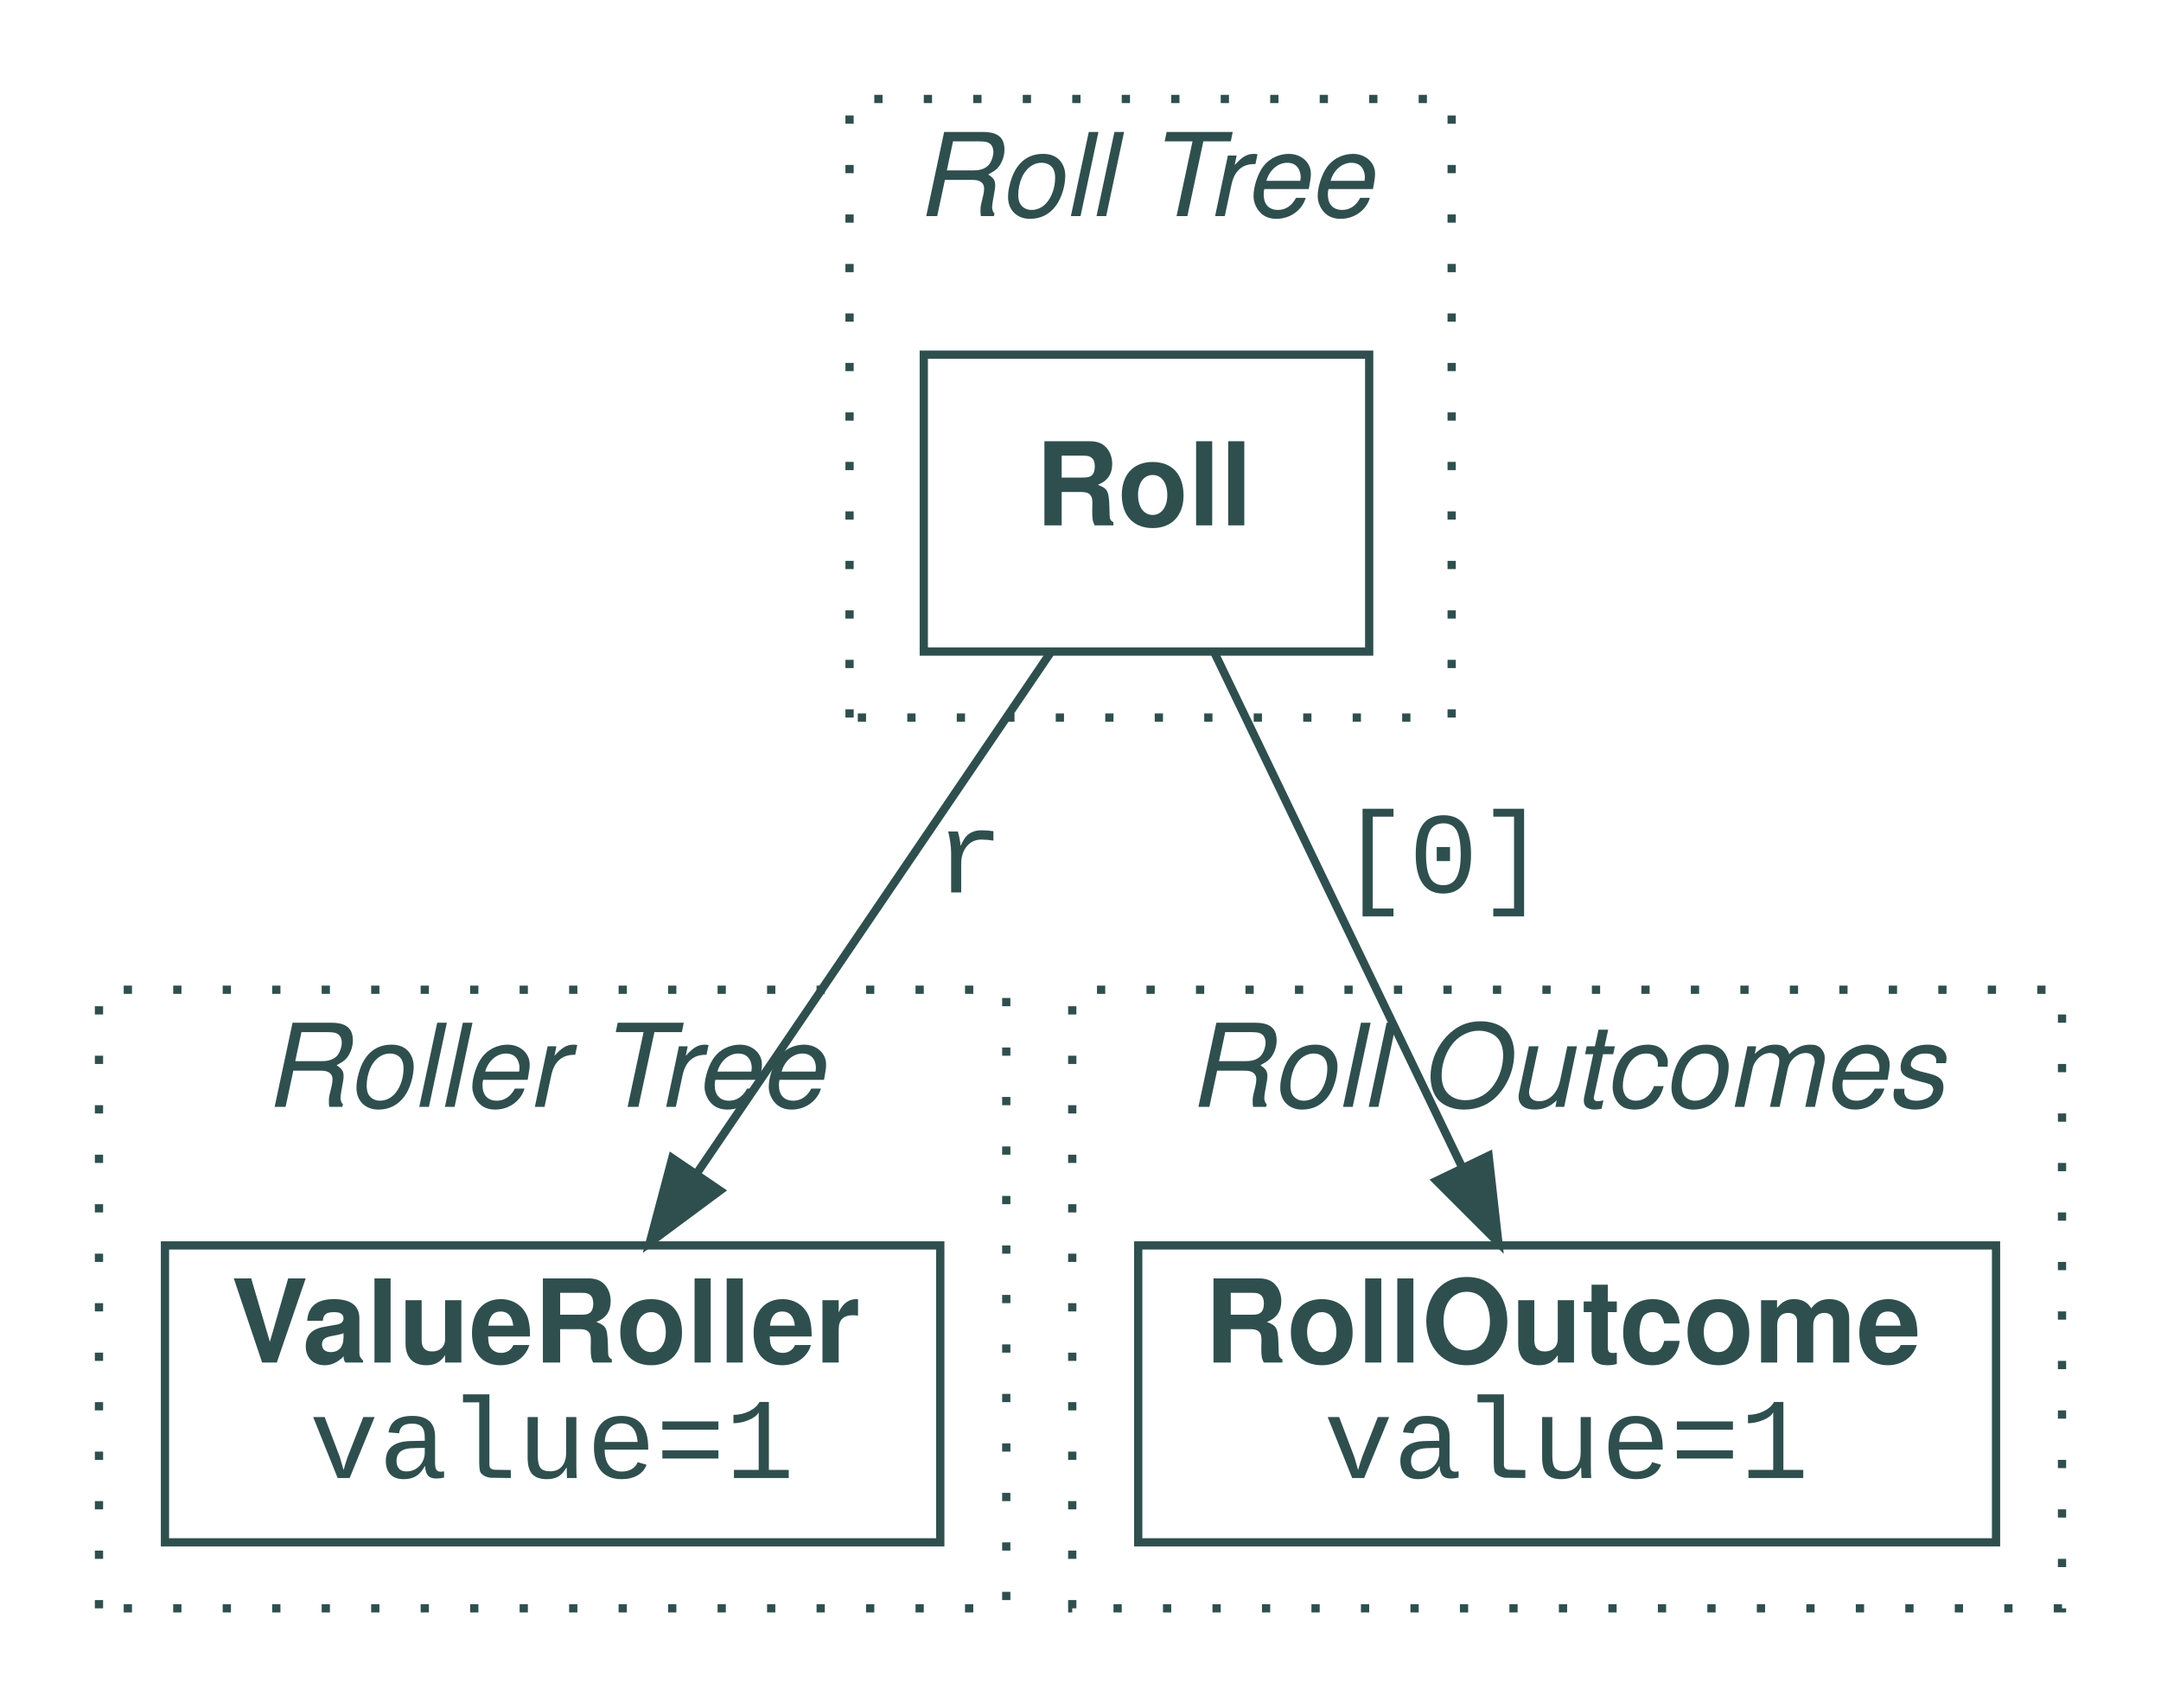
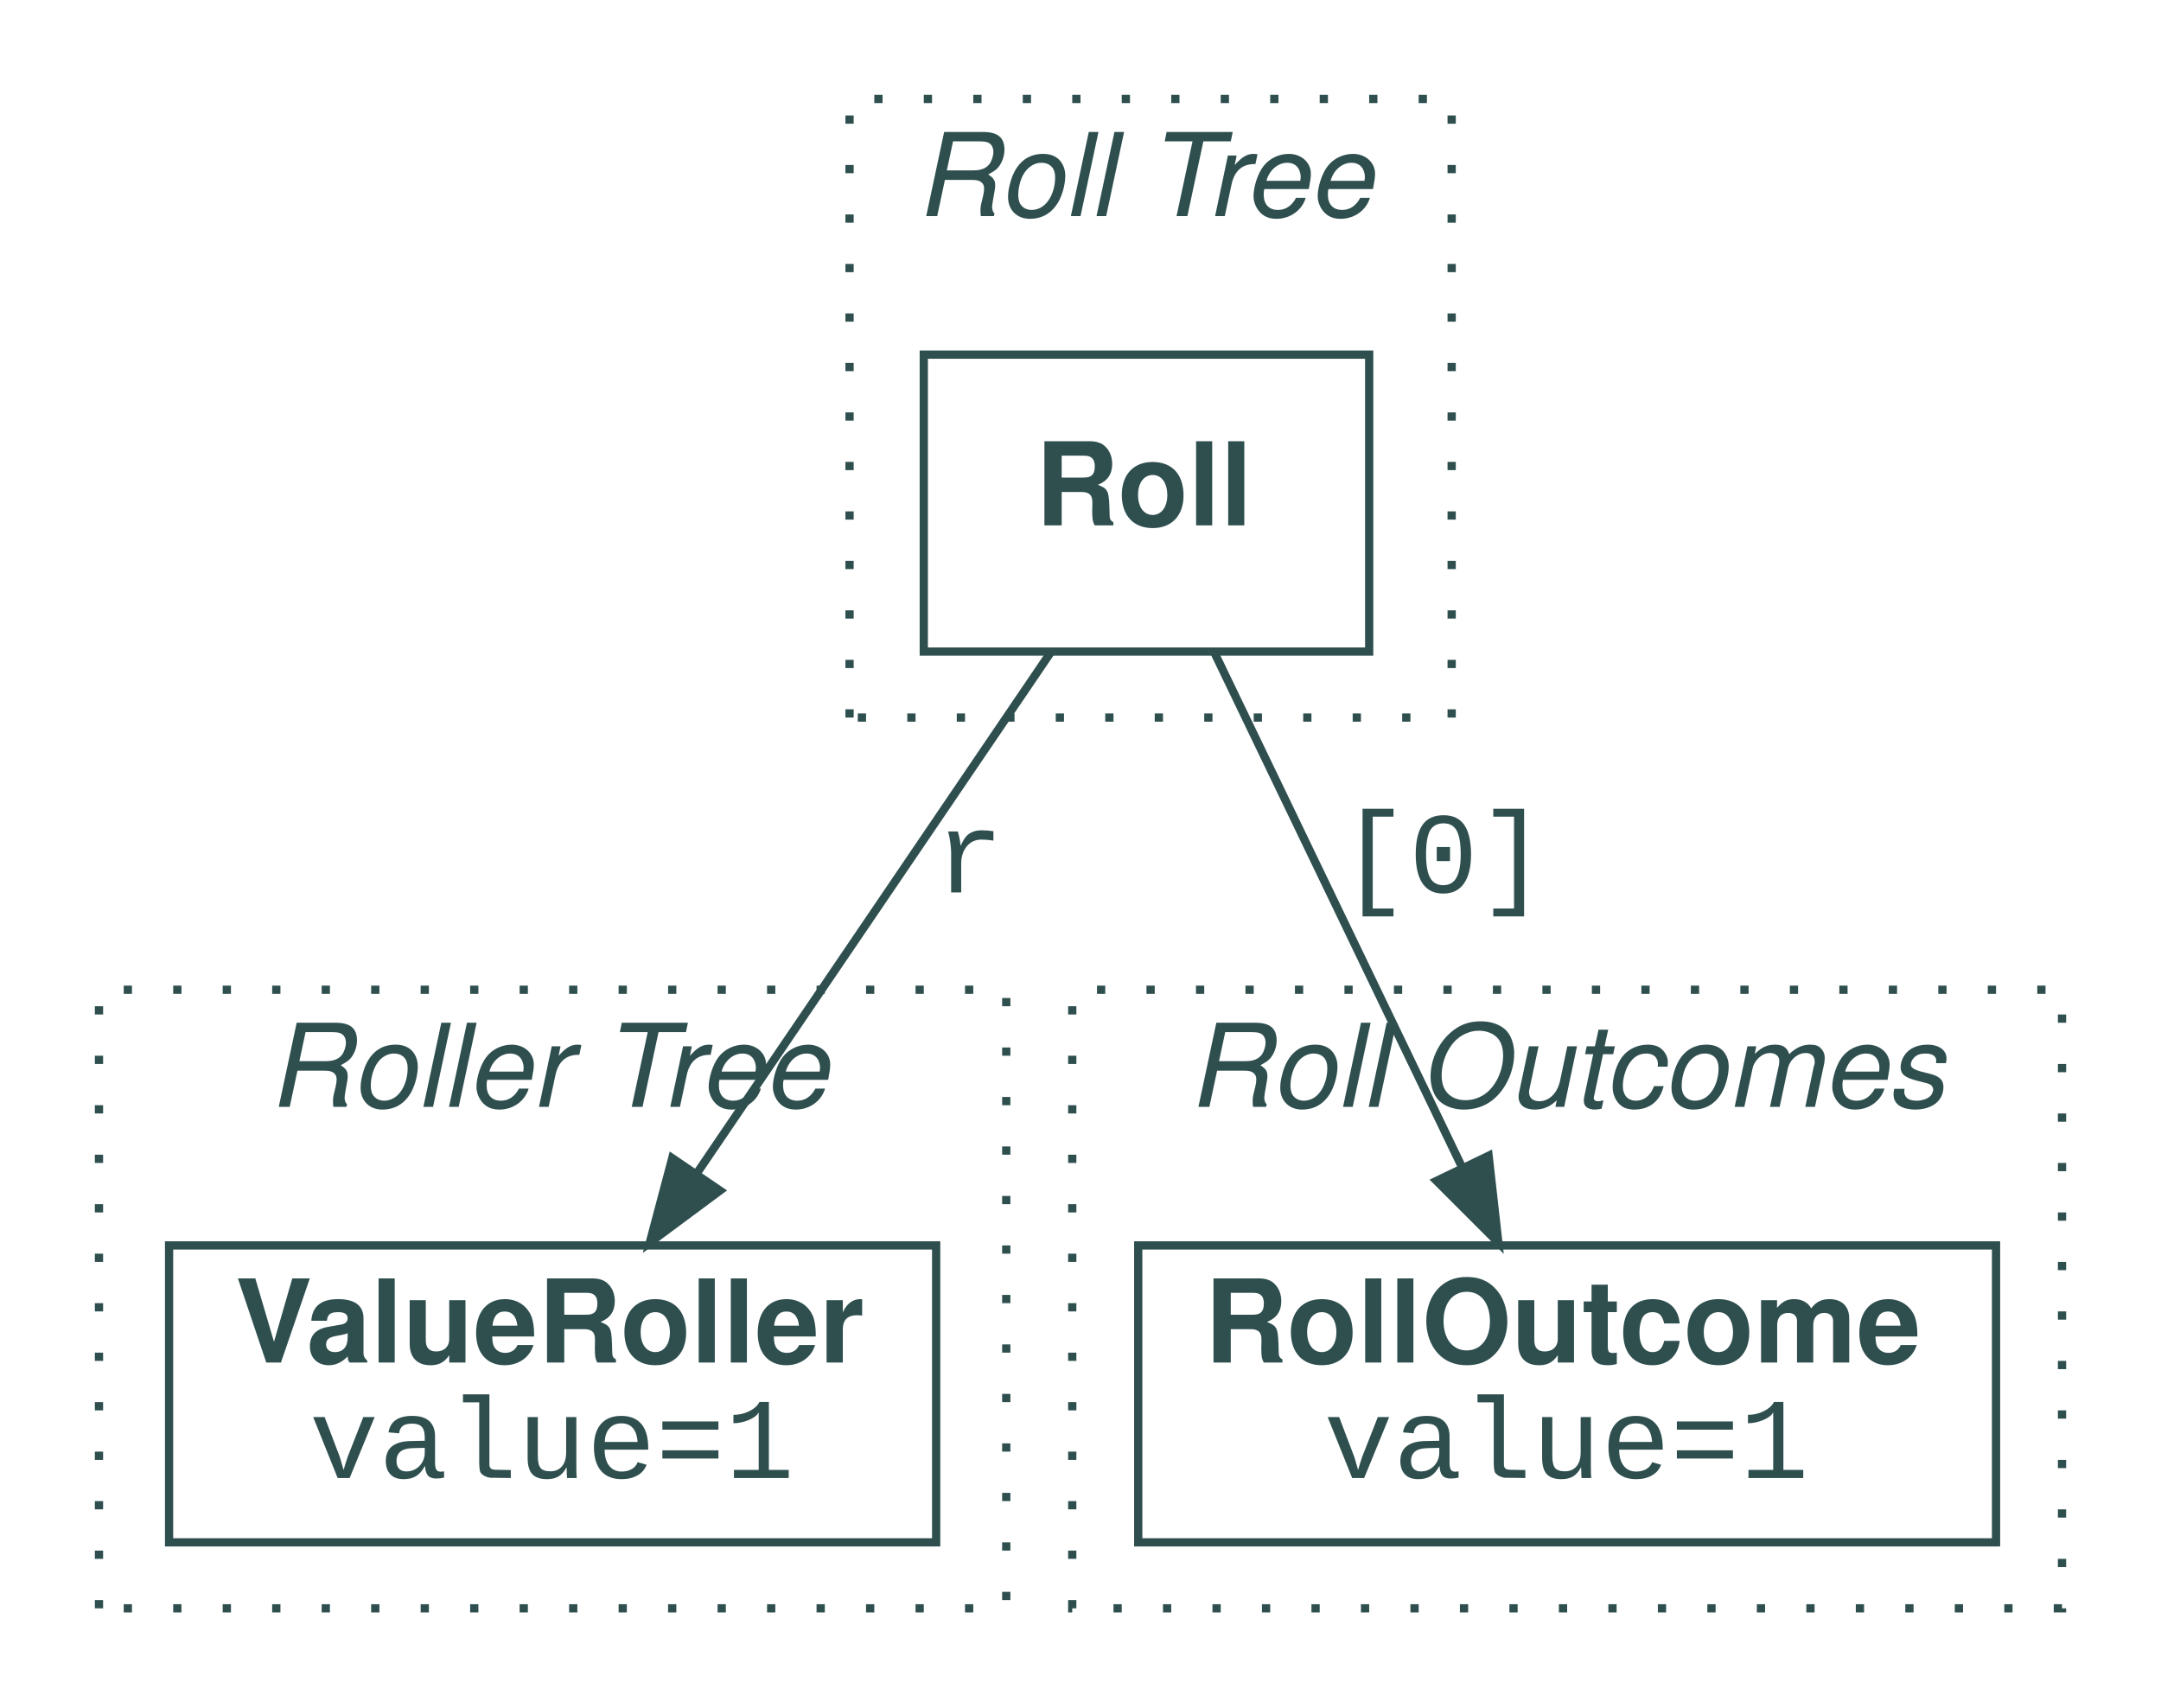
<svg xmlns="http://www.w3.org/2000/svg" width="262pt" height="207pt" viewBox="0.00 0.00 262.00 207.00">
  <g id="graph0" class="graph" transform="scale(1 1) rotate(0) translate(4 203)">
+     <g id="clust1" class="cluster">
+       <polygon fill="transparent" stroke="DarkSlateGray" stroke-dasharray="1,5" points="99,-116 99,-191 172,-191 172,-116 99,-116" />
+       <text text-anchor="start" x="107" y="-176.8" font-family="Helvetica,sans-Serif" font-style="italic" font-size="14.00" fill="DarkSlateGray">Roll Tree</text>
+     </g>
    <g id="clust2" class="cluster">
      <polygon fill="transparent" stroke="DarkSlateGray" stroke-dasharray="1,5" points="8,-8 8,-83 118,-83 118,-8 8,-8" />
-       <text text-anchor="start" x="28" y="-68.8" font-family="Helvetica,sans-Serif" font-style="italic" font-size="14.00" fill="DarkSlateGray">Roller Tree</text>
+       <text text-anchor="start" x="28.5" y="-68.8" font-family="Helvetica,sans-Serif" font-style="italic" font-size="14.00" fill="DarkSlateGray">Roller Tree</text>
    </g>
    <g id="clust3" class="cluster">
      <polygon fill="transparent" stroke="DarkSlateGray" stroke-dasharray="1,5" points="126,-8 126,-83 246,-83 246,-8 126,-8" />
      <text text-anchor="start" x="140" y="-68.8" font-family="Helvetica,sans-Serif" font-style="italic" font-size="14.00" fill="DarkSlateGray">Roll Outcomes</text>
-     </g>
-     <g id="clust1" class="cluster">
-       <polygon fill="transparent" stroke="DarkSlateGray" stroke-dasharray="1,5" points="99,-116 99,-191 172,-191 172,-116 99,-116" />
-       <text text-anchor="start" x="107" y="-176.8" font-family="Helvetica,sans-Serif" font-style="italic" font-size="14.00" fill="DarkSlateGray">Roll Tree</text>
    </g>
    <g id="node1" class="node">
      <polygon fill="none" stroke="DarkSlateGray" points="162,-160 108,-160 108,-124 162,-124 162,-160" />
      <text text-anchor="start" x="121.5" y="-139.3" font-family="Helvetica,sans-Serif" font-weight="bold" font-size="14.00" fill="DarkSlateGray">Roll</text>
    </g>
    <g id="node2" class="node">
-       <polygon fill="none" stroke="DarkSlateGray" points="110,-52 16,-52 16,-16 110,-16 110,-52" />
-       <text text-anchor="start" x="24" y="-37.8" font-family="Helvetica,sans-Serif" font-weight="bold" font-size="14.00" fill="DarkSlateGray">ValueRoller</text>
+       <polygon fill="none" stroke="DarkSlateGray" points="109.5,-52 16.5,-52 16.5,-16 109.5,-16 109.5,-52" />
+       <text text-anchor="start" x="24.5" y="-37.8" font-family="Helvetica,sans-Serif" font-weight="bold" font-size="14.00" fill="DarkSlateGray">ValueRoller</text>
      <text text-anchor="start" x="33.5" y="-23.8" font-family="Courier New" font-size="14.00" fill="DarkSlateGray">value=1</text>
    </g>
    <g id="edge1" class="edge">
      <path fill="none" stroke="DarkSlateGray" d="M123.43,-123.97C111.85,-106.92 93.88,-80.46 80.54,-60.82" />
      <polygon fill="DarkSlateGray" stroke="DarkSlateGray" points="83.29,-58.65 74.78,-52.34 77.5,-62.58 83.29,-58.65" />
      <text text-anchor="middle" x="113.5" y="-94.8" font-family="Courier New" font-size="14.00" fill="DarkSlateGray">r</text>
    </g>
    <g id="node3" class="node">
      <polygon fill="none" stroke="DarkSlateGray" points="238,-52 134,-52 134,-16 238,-16 238,-52" />
      <text text-anchor="start" x="142" y="-37.8" font-family="Helvetica,sans-Serif" font-weight="bold" font-size="14.00" fill="DarkSlateGray">RollOutcome</text>
      <text text-anchor="start" x="156.5" y="-23.8" font-family="Courier New" font-size="14.00" fill="DarkSlateGray">value=1</text>
    </g>
    <g id="edge2" class="edge">
      <path fill="none" stroke="DarkSlateGray" d="M143.19,-123.97C151.32,-107.07 163.9,-80.94 173.32,-61.36" />
      <polygon fill="DarkSlateGray" stroke="DarkSlateGray" points="176.48,-62.87 177.66,-52.34 170.17,-59.83 176.48,-62.87" />
      <text text-anchor="middle" x="171" y="-94.8" font-family="Courier New" font-size="14.00" fill="DarkSlateGray">[0]</text>
    </g>
  </g>
</svg>
